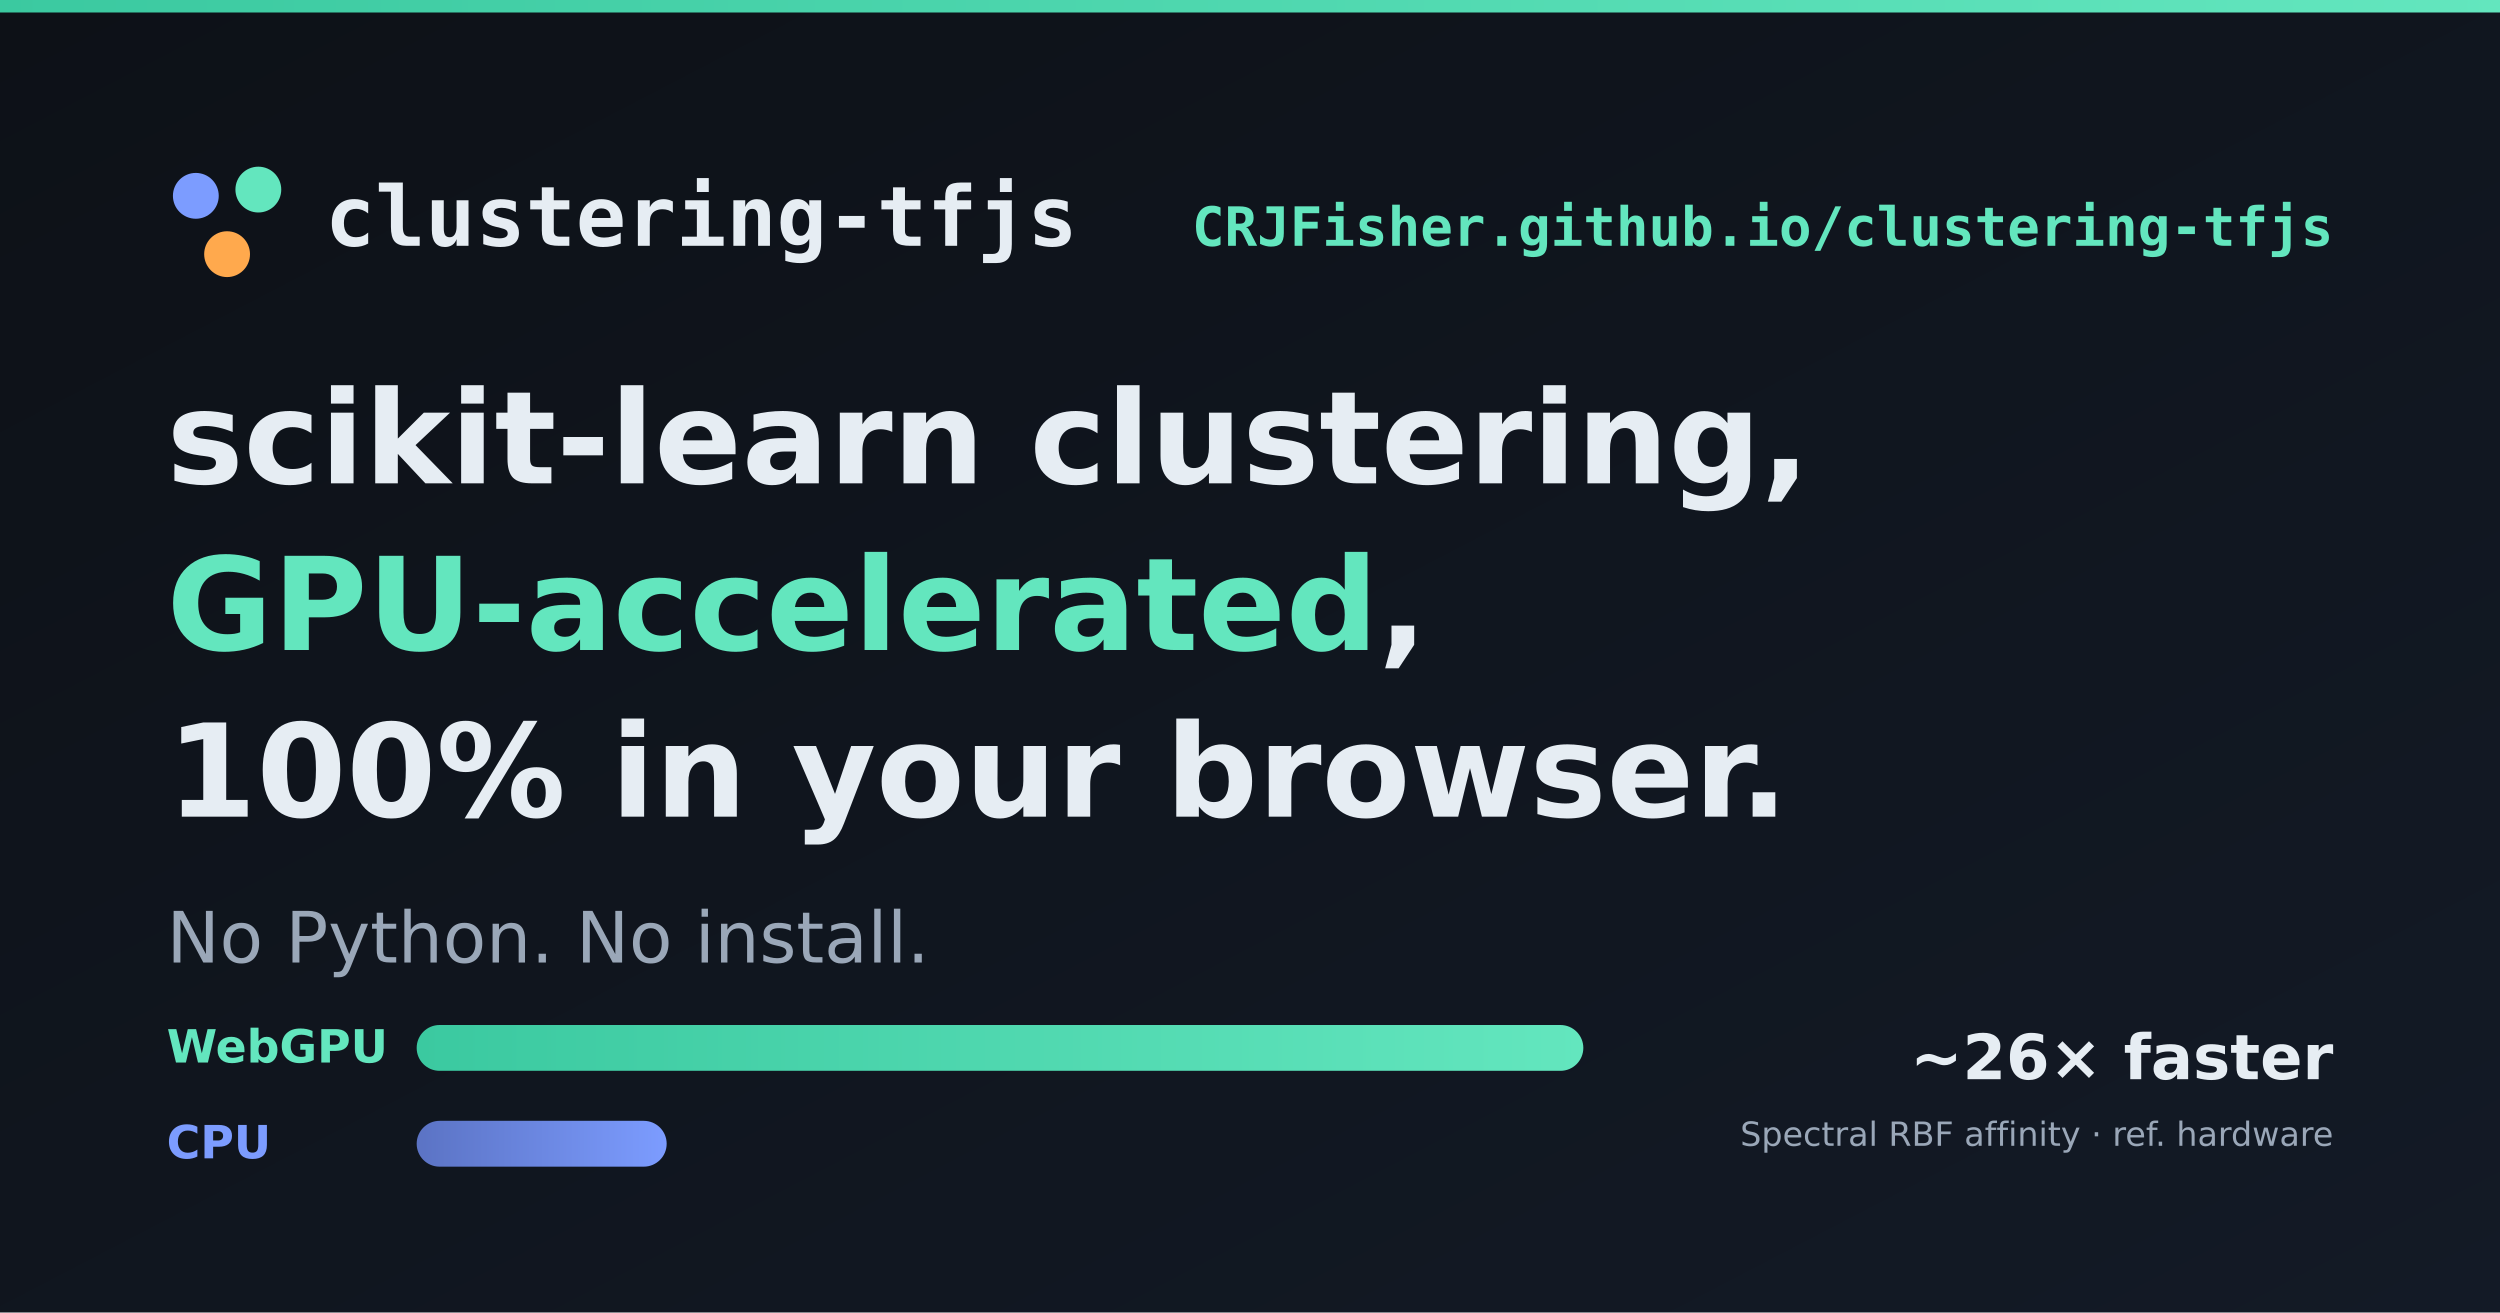
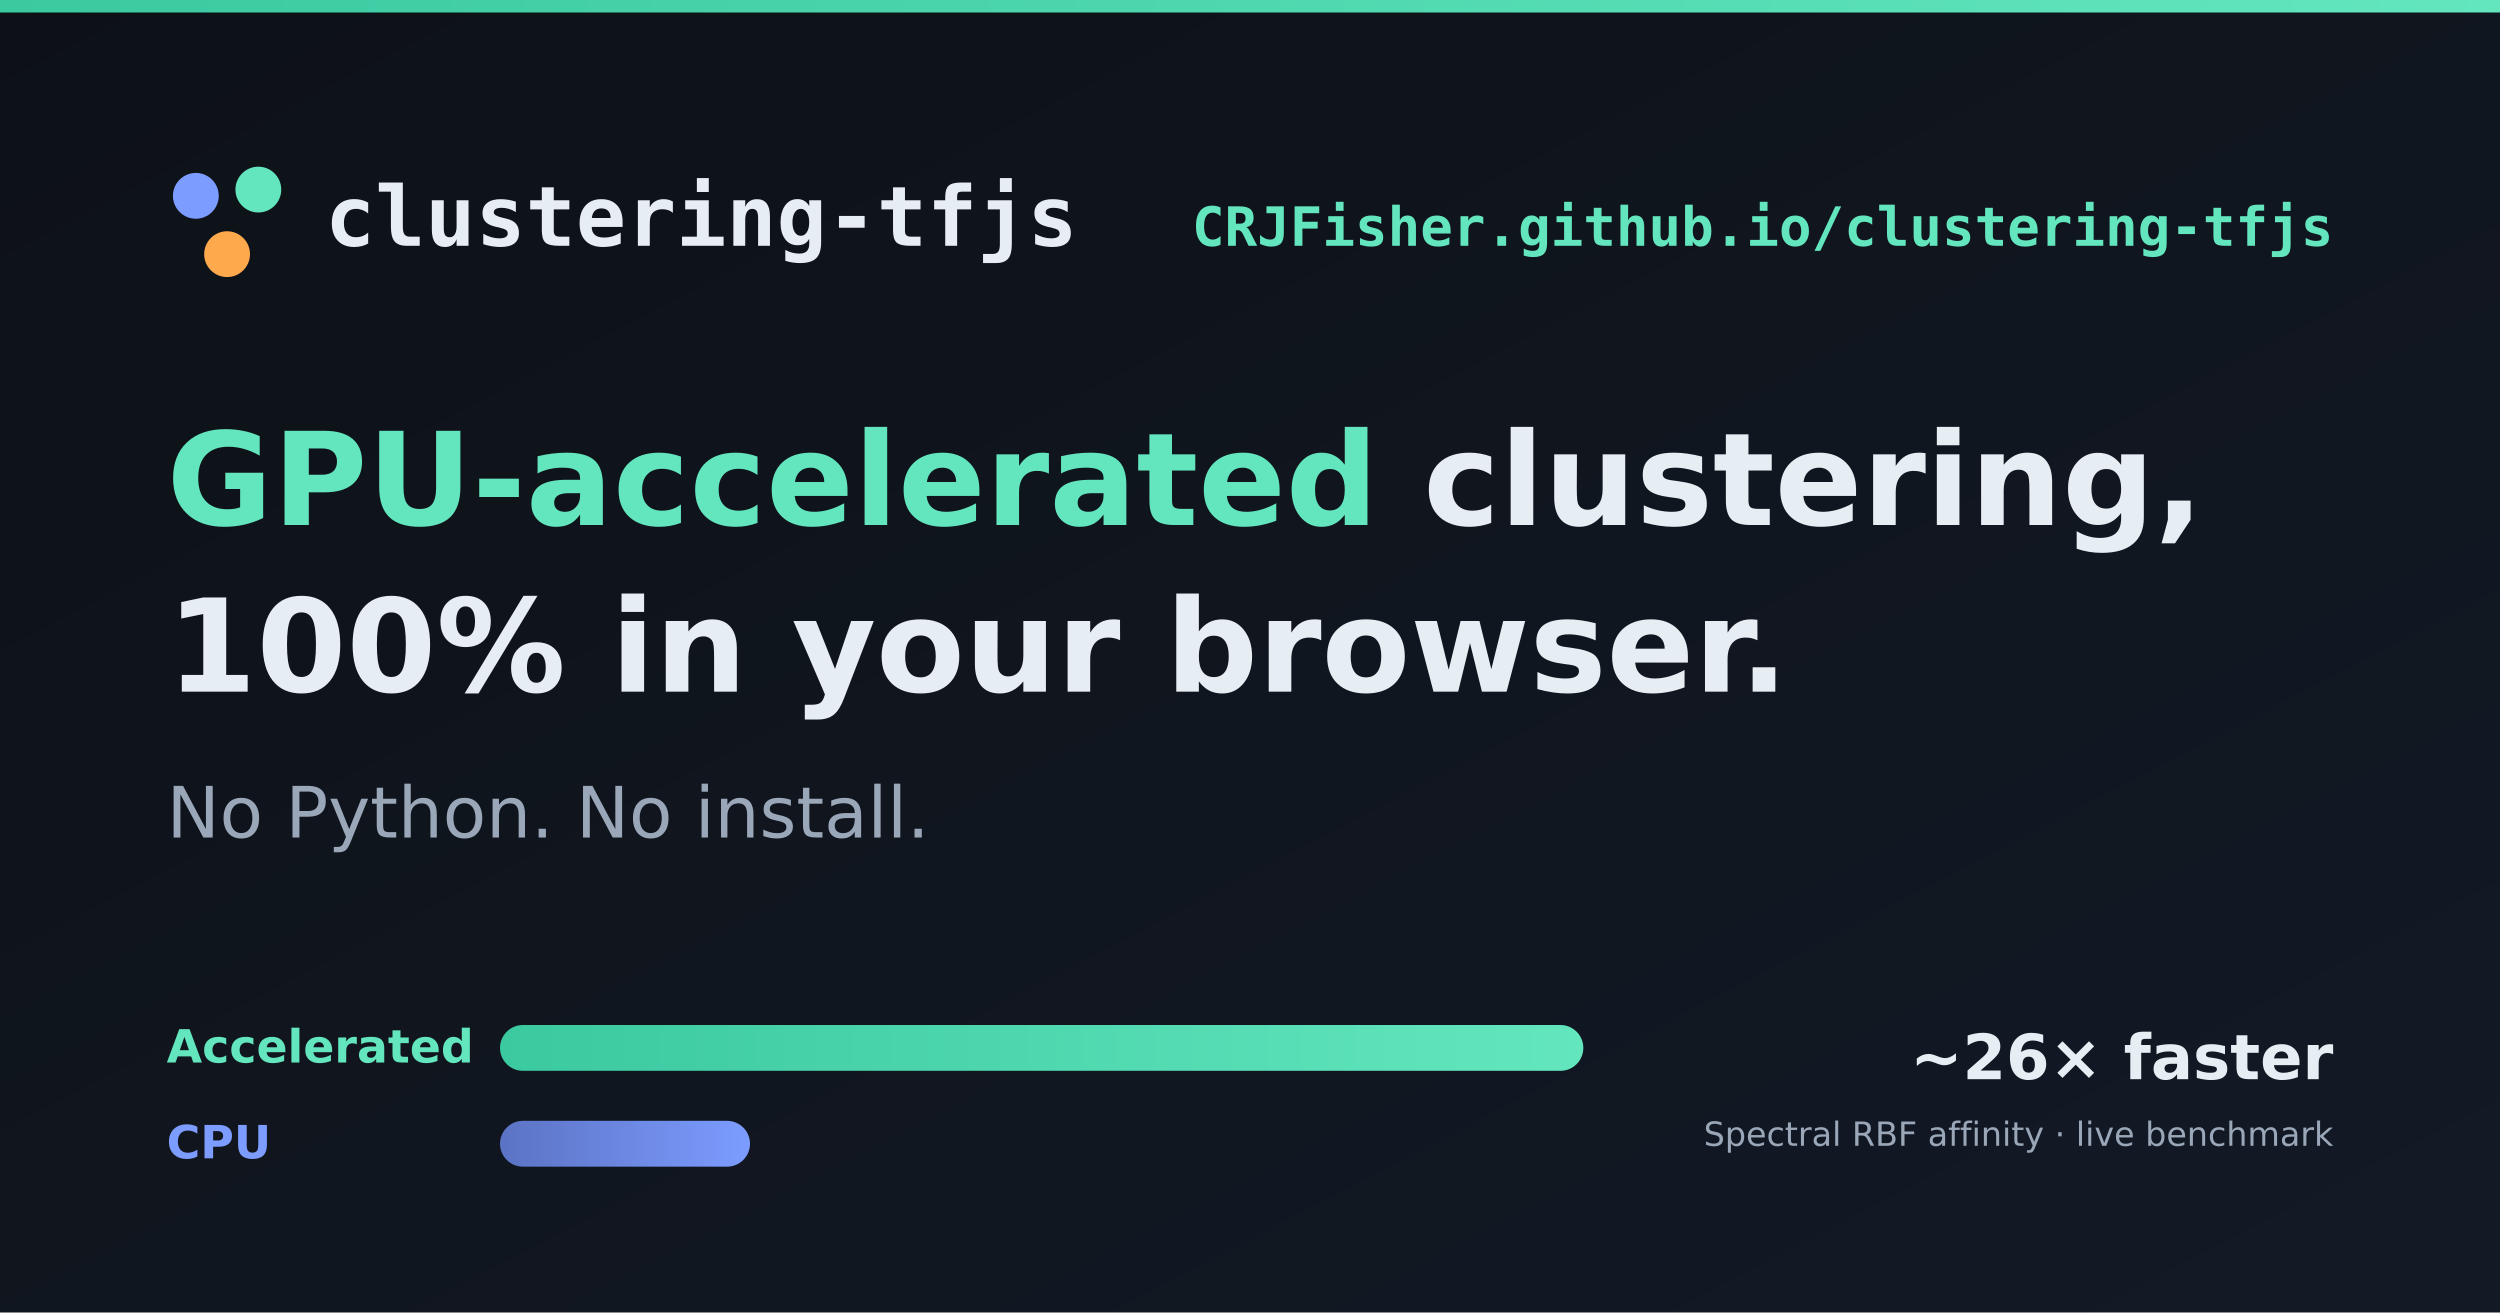
- <svg xmlns="http://www.w3.org/2000/svg" width="1200" height="630" viewBox="0 0 1200 630" role="img" aria-label="clustering-tfjs — scikit-learn clustering, GPU-accelerated, 100% in your browser. No Python. No install. Live at CRJFisher.github.io/clustering-tfjs.">
+ <svg xmlns="http://www.w3.org/2000/svg" width="1200" height="630" viewBox="0 0 1200 630" role="img" aria-label="clustering-tfjs — GPU-accelerated clustering, 100% in your browser. No Python. No install. Live at CRJFisher.github.io/clustering-tfjs.">
  <defs>
    <linearGradient id="bg" x1="0" y1="0" x2="1" y2="1">
      <stop offset="0" stop-color="#0d1117" />
      <stop offset="1" stop-color="#131a26" />
    </linearGradient>
    <linearGradient id="gpu" x1="0" y1="0" x2="1" y2="0">
      <stop offset="0" stop-color="#3bc9a0" />
      <stop offset="1" stop-color="#63e6be" />
    </linearGradient>
    <linearGradient id="cpu" x1="0" y1="0" x2="1" y2="0">
      <stop offset="0" stop-color="#5b73c4" />
      <stop offset="1" stop-color="#7c9cff" />
    </linearGradient>
  </defs>
  <rect width="1200" height="630" fill="url(#bg)" />
  <rect x="0" y="0" width="1200" height="6" fill="url(#gpu)" />
  <g transform="translate(80, 78)">
    <circle cx="14" cy="16" r="11" fill="#7c9cff" />
    <circle cx="44" cy="13" r="11" fill="#63e6be" />
    <circle cx="29" cy="44" r="11" fill="#ffa94d" />
    <text x="76" y="40" font-family="'DejaVu Sans Mono','Menlo','Consolas',monospace" font-size="40" font-weight="700" fill="#e6edf3">clustering-tfjs</text>
  </g>
  <g font-family="'DejaVu Sans','Helvetica Neue',Arial,sans-serif" fill="#e6edf3">
-     <text x="80" y="232" font-size="62" font-weight="800">scikit-learn clustering,</text>
-     <text x="80" y="312" font-size="62" font-weight="800">
-       <tspan fill="#63e6be">GPU-accelerated</tspan>,</text>
-     <text x="80" y="392" font-size="62" font-weight="800">100% in your browser.</text>
-     <text x="80" y="462" font-size="34" font-weight="500" fill="#9aa7b8">No Python. No install.</text>
+     <text x="80" y="252" font-size="62" font-weight="800">
+       <tspan fill="#63e6be">GPU-accelerated</tspan> clustering,</text>
+     <text x="80" y="332" font-size="62" font-weight="800">100% in your browser.</text>
+     <text x="80" y="402" font-size="34" font-weight="500" fill="#9aa7b8">No Python. No install.</text>
  </g>
  <g transform="translate(80, 512)" font-family="'DejaVu Sans','Helvetica Neue',Arial,sans-serif">
-     <text x="0" y="-2" font-size="22" font-weight="700" fill="#63e6be">WebGPU</text>
-     <rect x="120" y="-20" width="560" height="22" rx="11" fill="url(#gpu)" />
+     <text x="0" y="-2" font-size="22" font-weight="700" fill="#63e6be">Accelerated</text>
+     <rect x="160" y="-20" width="520" height="22" rx="11" fill="url(#gpu)" />
    <text x="0" y="44" font-size="22" font-weight="700" fill="#7c9cff">CPU</text>
-     <rect x="120" y="26" width="120" height="22" rx="11" fill="url(#cpu)" />
+     <rect x="160" y="26" width="120" height="22" rx="11" fill="url(#cpu)" />
    <text x="1040" y="6" text-anchor="end" font-size="30" font-weight="800" fill="#e6edf3">~26× faster</text>
-     <text x="1040" y="38" text-anchor="end" font-size="16" fill="#9aa7b8">Spectral RBF affinity · ref. hardware</text>
+     <text x="1040" y="38" text-anchor="end" font-size="16" fill="#9aa7b8">Spectral RBF affinity · live benchmark</text>
  </g>
  <text x="1120" y="118" text-anchor="end" font-family="'DejaVu Sans Mono','Menlo','Consolas',monospace" font-size="26" font-weight="600" fill="#63e6be">CRJFisher.github.io/clustering-tfjs</text>
</svg>
